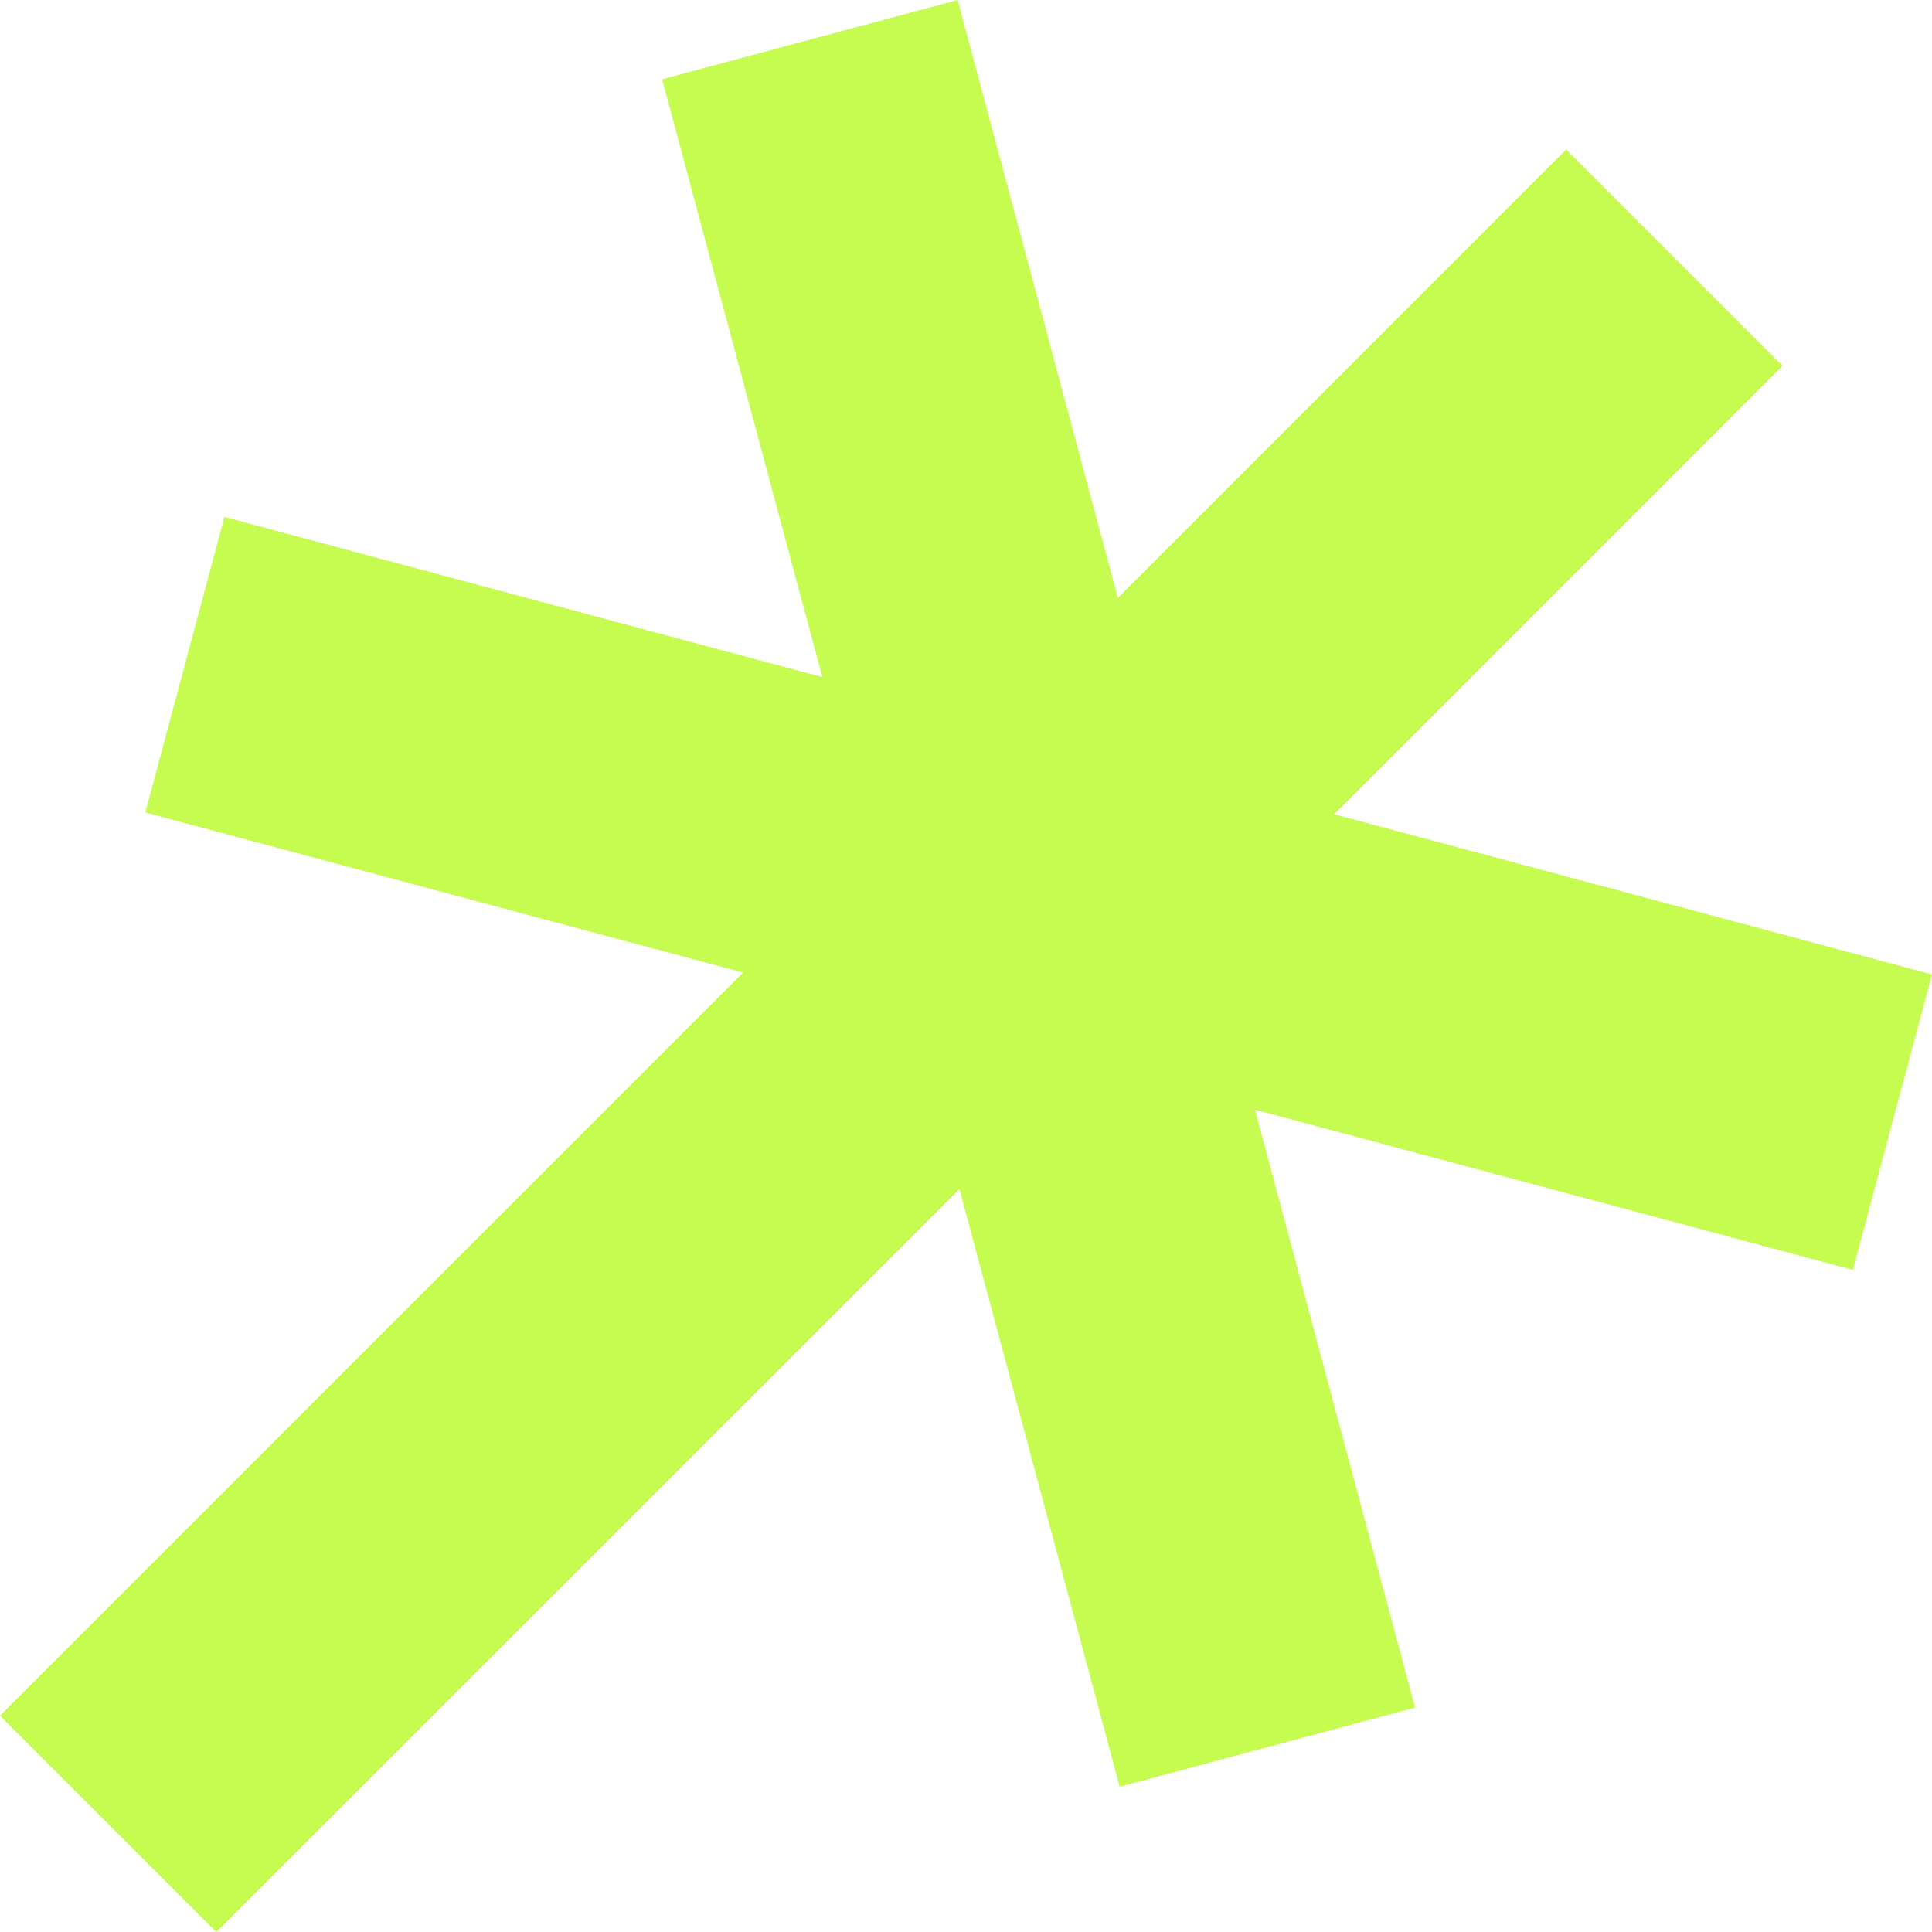
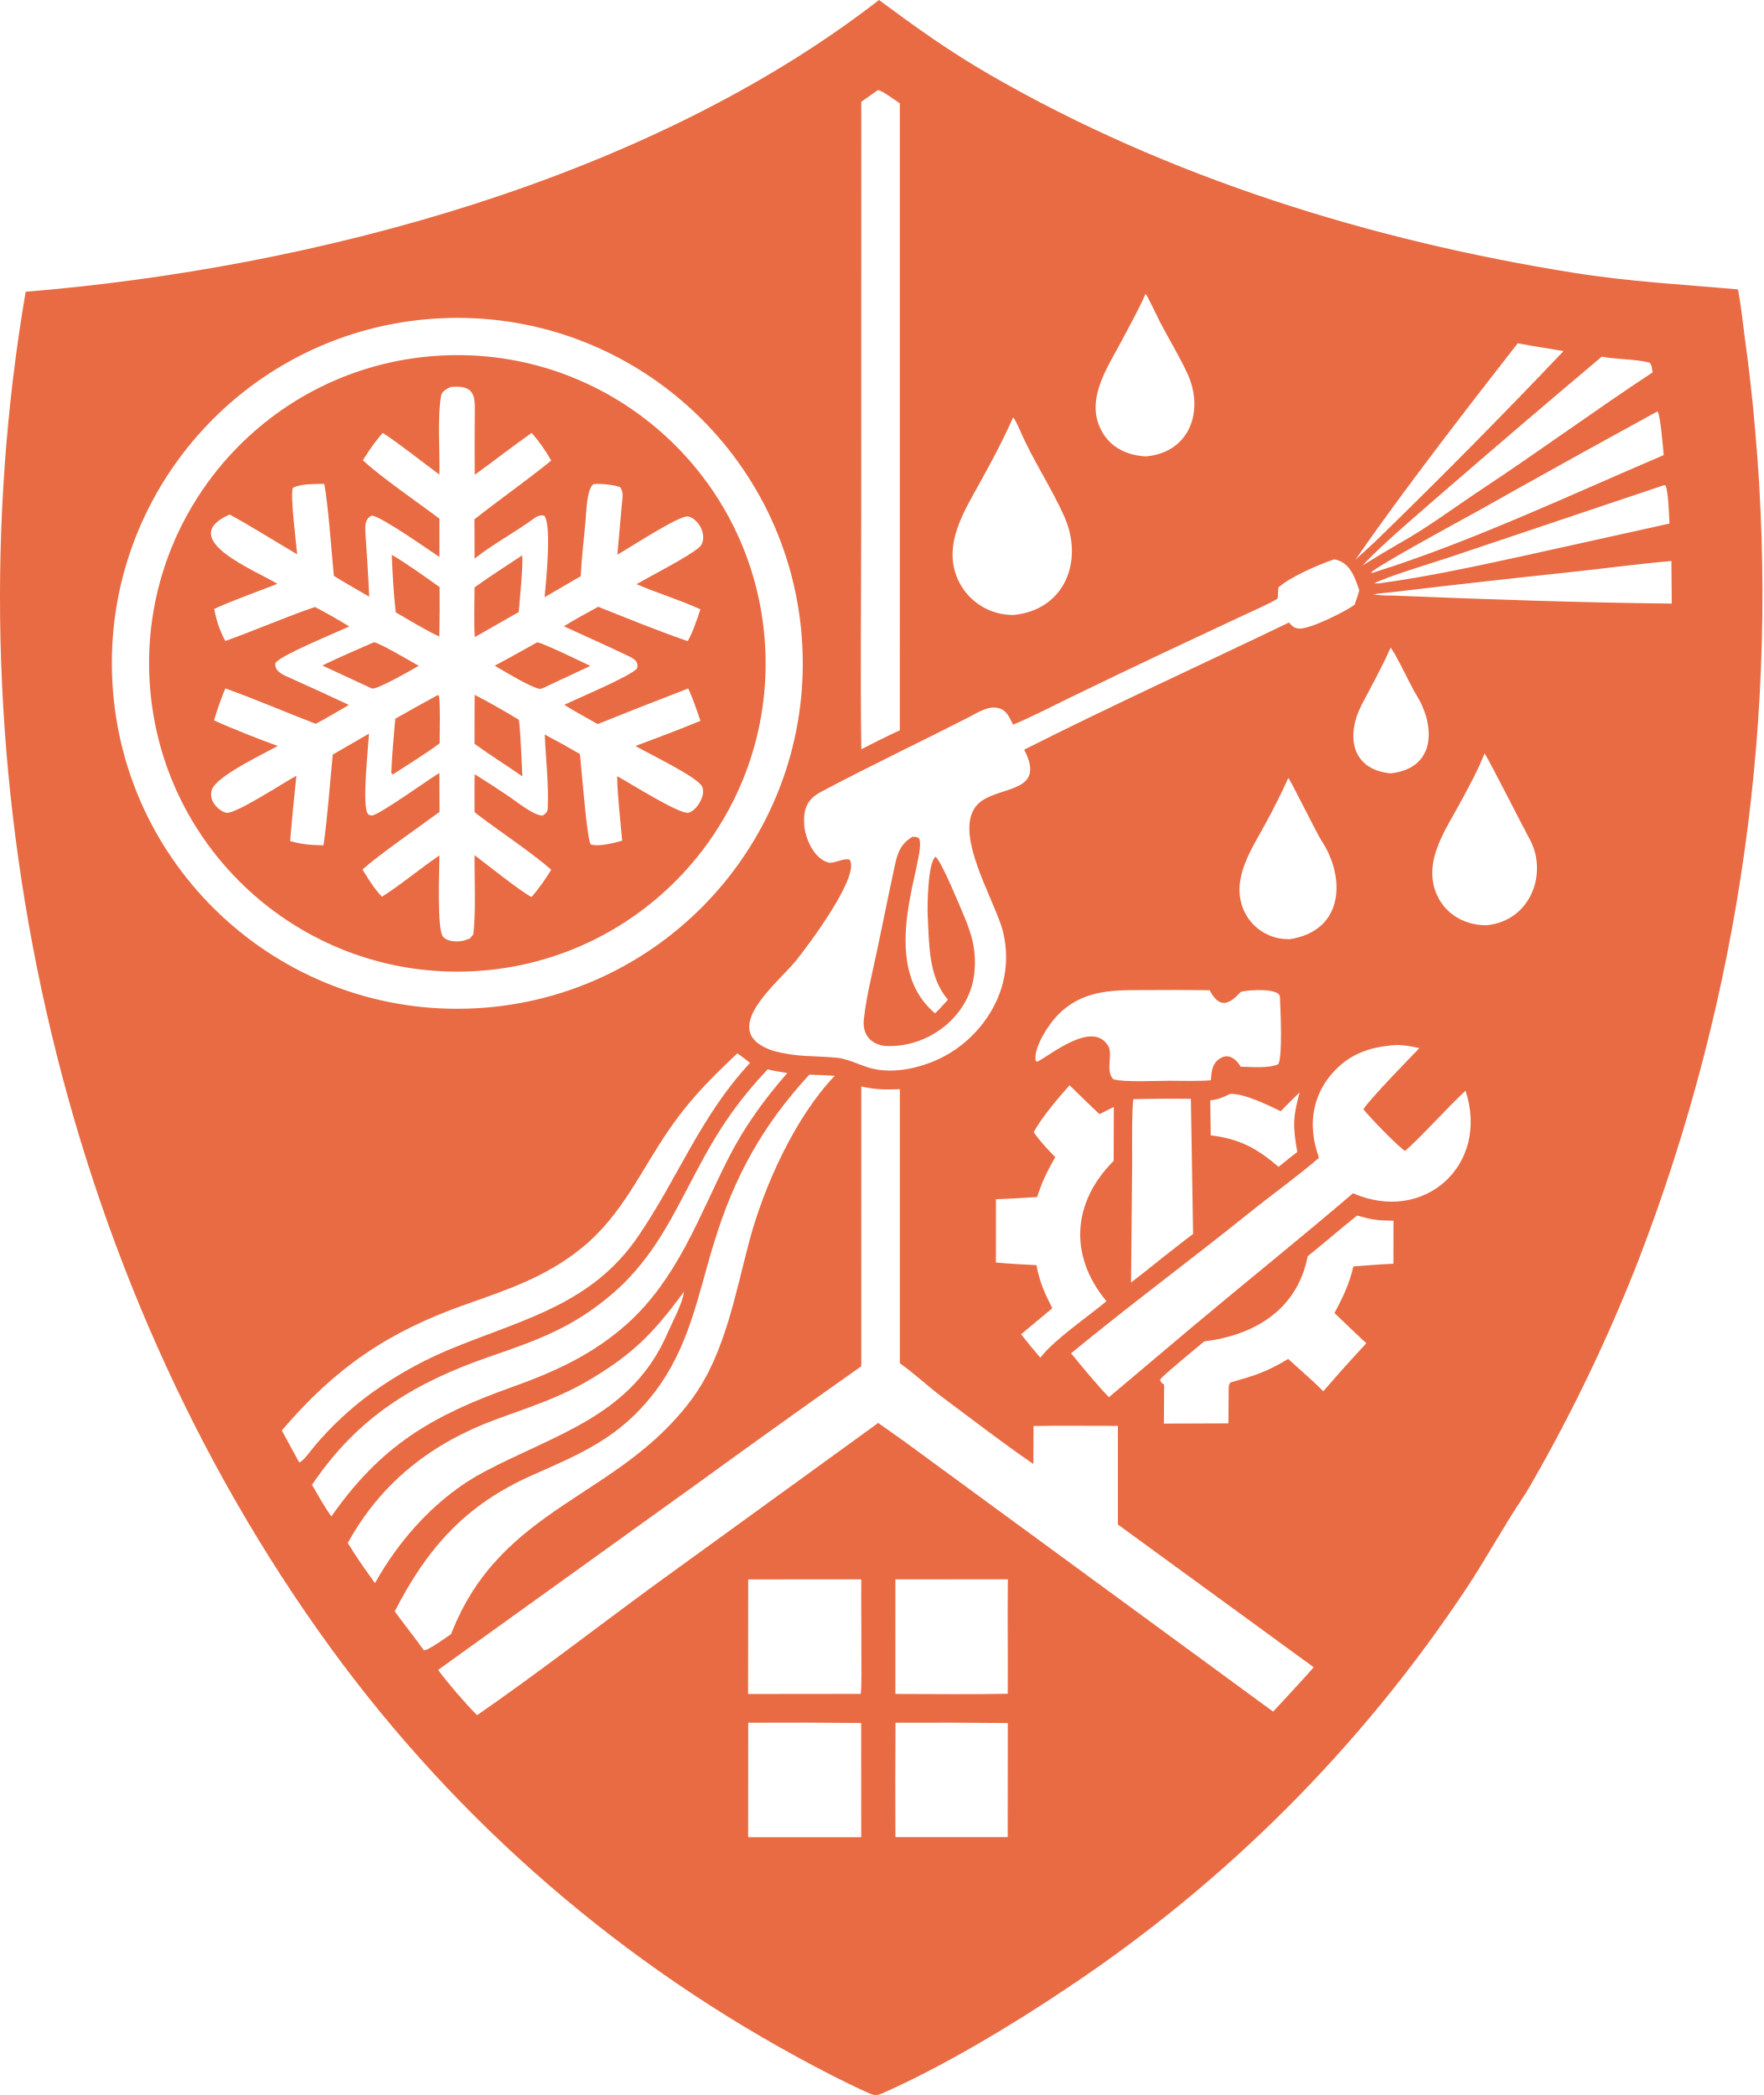
- <svg xmlns="http://www.w3.org/2000/svg" fill="none" viewBox="0 0 180 180">
-   <path d="M172.629 118.314L116.922 103.385L131.841 159.092L104.316 166.463L89.387 110.776L20.154 180L0 159.846L69.234 90.613L13.537 75.694L20.908 48.159L76.615 63.088L61.686 7.381L89.221 0L104.15 55.707L145.917 13.929L166.071 34.083L124.303 75.86L180 90.789L172.629 118.314Z" fill="#c6fb50" />
+ <svg xmlns="http://www.w3.org/2000/svg" width="921" height="1094" viewBox="0 0 921 1094" fill="none">
+   <path d="M459.013 0C478.386 14.366 495.814 26.862 517.073 39.131C610.082 92.799 716.163 125.623 821.859 142.457C851.151 147.123 878.516 148.527 907.576 151.128C908.996 158.444 910.013 167.967 911.011 175.508C913.295 191.938 915.149 208.425 916.564 224.953C929.606 372.125 908.739 520.33 855.56 658.178C840.014 697.977 821.553 736.571 800.325 773.646C798.776 776.321 797.152 779.187 795.438 781.746C784.839 797.519 775.967 814.101 765.423 829.935C710.665 912.351 640.048 983.036 557.687 1037.88C528.994 1057.21 491.82 1079.51 460.305 1093.32C457.042 1094.56 455.921 1094.01 452.792 1092.61C440.235 1086.97 427.895 1080.49 415.831 1073.91C316.851 1019.94 231.556 944.001 166.497 851.929C25.616 653.095 -27.478 391.522 13.402 152.352C163.608 140.05 338.395 93.633 459.013 0ZM449.695 899.735C430.038 899.527 410.376 899.479 390.716 899.589L390.679 959.38L449.725 959.386L449.695 899.735ZM526.27 899.761C506.725 899.553 487.18 899.503 467.629 899.607C467.507 919.513 467.489 939.419 467.58 959.325L526.215 959.344L526.27 899.761ZM449.759 713.461C421.257 733.563 392.892 753.855 364.668 774.349L228.788 872.018C234.327 879.463 242.521 888.991 249.113 895.665C278.869 875.153 311.567 849.876 340.897 828.366L458.607 743.048L472.537 752.931L664.819 893.798C671.591 886.371 679.545 878.122 685.993 870.628L583.768 796.11L583.755 744.591C569.226 744.597 554.187 744.414 539.701 744.652L539.615 764.484C523.683 753.592 507.762 741.266 492.241 729.712C484.709 724.109 477.692 717.374 469.904 711.894V568.773C461.442 569.012 457.92 569.068 449.752 567.359L449.759 713.461ZM467.564 824.728L467.558 884.568C486.882 884.574 506.966 884.862 526.229 884.488C526.4 864.582 526.057 844.566 526.302 824.703L467.564 824.728ZM390.708 824.756L390.656 884.596L449.49 884.535C450.065 878.259 449.741 869.674 449.784 863.208C449.863 850.405 449.631 837.54 449.753 824.719L390.708 824.756ZM422.612 561.188C398.139 587.817 383.493 614.33 372.887 648.882C364.254 677.005 359.955 703.646 341.294 727.722C323.482 750.701 303.504 759.054 278.004 770.326C243.373 785.64 223.231 808.02 206.14 841.451C211.057 848.248 216.527 855.027 221.281 861.713C223.267 862.214 233.238 854.868 235.568 853.294C261.795 785.702 323.573 782.584 361.9 729.718C378.625 706.652 384.058 675.168 391.333 647.927C398.979 619.308 415.193 583.396 435.901 561.781C431.402 561.518 427.116 561.279 422.612 561.188ZM357.157 674.586C342.128 694.822 332.151 705.82 309.676 719.468C292.615 729.828 277.584 734.365 259.257 741.106C225.586 753.493 199.163 773.884 181.605 805.754C184.323 810.064 186.876 814.155 189.853 818.312L195.807 826.713C209.169 802.705 229.099 781.152 252.769 768.605C290.384 748.663 329.91 739.441 348.632 696.06C350.968 690.647 356.552 680.391 357.157 674.586ZM400.861 558.391C386.761 573.472 377.529 586.348 367.597 604.368C353.05 630.758 343.278 655.515 319.543 675.807C299.549 692.896 281.254 699.668 256.996 707.977C216.9 721.717 187.146 739.456 162.937 775.367C165.906 780.523 169.595 787.154 173.049 791.862C198.782 755.02 225.399 739.333 266.843 724.521C289.408 716.457 309.582 707.413 327.556 691.224C353.724 667.662 364.666 635.92 380.065 605.403C388.418 588.847 398.818 574.378 411.102 560.356C409.022 559.995 402.619 558.985 400.861 558.391ZM384.956 550.125C371.414 563.002 361.307 572.891 350.515 588.253C334.696 610.767 325.428 634.158 303.581 651.841C285.304 666.634 265.435 673.345 243.605 681.018C202.661 695.401 175.25 714.064 147.144 746.993L156.247 763.666C158.125 763.414 162.562 757.145 164.254 755.131C173.055 744.71 183.074 735.378 194.097 727.345C208.038 717.346 223.171 709.129 239.146 702.877C275.018 688.47 309.565 680.258 333.142 645.742C354.352 614.686 365.509 583.275 391.643 555.036C390.526 554.166 385.921 550.45 384.956 550.125ZM708.659 634.766C699.921 641.721 691.557 649.044 682.869 656C677.523 683.768 655.241 697.22 628.838 700.49C625.023 703.717 608.241 717.364 605.773 720.384C606.287 722.49 607.898 722.766 607.898 723.231C607.91 728.803 607.794 738.177 607.788 743.4L641.47 743.278L641.593 726.323C641.728 723.893 641.348 723.666 642.481 721.945C655.161 718.296 661.187 716.588 672.667 709.626C678.607 714.99 685.428 720.911 691.037 726.495C698.353 718.009 705.836 709.663 713.477 701.458C707.997 696.254 702.254 690.945 696.871 685.673C701.2 677.523 704.636 670.463 706.711 661.315C713.569 660.826 720.801 660.201 727.634 659.913L727.67 637.441C719.344 637.368 716.643 637.013 708.659 634.766ZM728.546 545.736C715.033 546.71 704.305 550.408 695.218 561.025C688.165 569.23 684.724 579.934 685.679 590.71C686.102 596.086 687.136 599.497 688.709 604.658C677.327 614.449 664.15 623.872 652.332 633.375C621.779 657.934 589.522 681.803 559.324 706.681C563.732 712.185 574.068 724.585 579.082 729.605L622.979 692.604C650.545 669.477 679.335 646.417 706.534 623.101C743.774 639.351 778.02 608.216 765.29 569.573C754.6 579.541 744.062 591.758 733.72 601.04C729.715 598.413 715.009 583.21 711.941 579.211C716.086 573.063 735.019 553.776 741.191 547.304C736.905 546.391 732.961 545.589 728.546 545.736ZM558.532 566.719C552.947 572.891 543.517 584.078 539.794 591.235C543.027 595.883 547.069 600.23 551.049 604.247C546.586 612.207 544.393 616.481 541.571 625.09C534.658 625.469 526.936 626.064 520.079 626.217L520.054 659.269C527.23 659.973 534.052 660.297 541.252 660.646C542.679 668.918 545.642 675.691 549.537 683.13L533.212 696.754L537.903 702.62L543.26 708.976C550.779 699.283 567.758 687.906 577.776 679.475C558.054 655.803 559.891 627.765 581.548 606.212L581.633 578.034L574.139 581.812C568.873 576.846 563.669 571.819 558.532 566.719ZM621.874 573.808C611.864 573.691 601.852 573.752 591.847 573.991C590.929 578.933 591.223 602.016 591.204 608.09L590.617 669.737C596.305 665.359 601.938 660.907 607.516 656.389C612.592 652.458 617.901 648.19 623.02 644.375L621.874 573.808ZM678.684 570.414C675.402 573.635 671.949 576.942 668.808 580.272C662.25 577.125 649.526 570.861 642.38 571.229C638.401 573.157 636.545 574.07 631.984 574.578L632.235 592.861C647.071 594.655 656.366 599.572 667.638 609.326L673.566 604.544L677.435 601.556C675.09 588.471 675.084 583.291 678.684 570.414ZM631.649 517.074C619.77 516.944 607.885 516.926 596 517.021C579.426 516.978 564.859 517.406 552.435 529.963C547.604 534.849 539.662 546.997 540.801 553.824L541.56 554.467C548.547 551.044 570.455 532.547 578.672 546.121C581.385 550.591 576.995 559.17 581.391 563.578C586.7 565.256 603.978 564.356 610.702 564.368C617.333 564.393 625.826 564.65 632.291 564.111C632.775 559.507 632.665 555.832 636.731 552.948C641.409 549.624 645.597 553.034 647.863 557.026C653.698 557.137 662.411 557.987 667.475 555.74C669.887 552.058 668.626 526.253 668.35 520.513C668.117 515.791 651.544 516.88 647.967 517.937C641.808 524.605 636.884 526.956 631.649 517.074ZM696.713 292.086C689.06 294.663 674.01 301.037 667.721 306.674C667.262 307.085 667.47 311.28 667.158 312.6C662.89 315.292 652.542 319.799 647.588 322.131L607.856 340.765C591.14 348.662 574.473 356.654 557.849 364.742C548.879 369.089 538.072 374.716 529.022 378.412C527.154 374.792 525.849 370.971 521.57 369.82C516.072 368.248 510.236 372.317 505.485 374.743C479.927 387.786 454.039 400.041 428.693 413.534C421.502 417.363 419.5 422.326 419.939 430.491C420.316 437.509 424.916 448.233 432.429 450.375C435.389 451.218 440.188 447.976 443.597 448.854C449.721 457.018 421.334 494.694 415.468 501.879C405.927 513.568 373.689 538.786 403.785 548.736C416.744 552.177 424.057 551.149 437.166 552.349C442.309 552.82 449.226 556.237 454.216 557.676C466.976 561.349 483.099 557.253 494.334 550.897C508.436 542.925 519.562 529.16 523.67 513.424C525.899 504.639 525.942 495.441 523.787 486.637C519.709 469.833 494.421 430.711 512.808 418.109C523.885 410.519 546.221 413.37 534.814 391.479C579.475 368.927 627.701 346.922 673.097 325.077C674.628 326.779 675.669 328.001 678.173 328.228C683.948 328.749 703.086 319.062 707.355 315.771C708.243 313.253 709.18 310.8 709.798 308.206C707.429 301.244 704.838 293.485 696.713 292.086ZM476.357 437.012C478.273 437.007 478.384 436.805 479.939 437.812C484.438 447.375 456.537 502.512 488.303 529.168C490.642 526.884 492.803 524.453 495.007 522.039C484.788 510.214 485.247 493.255 484.439 478.441C484.157 473.328 484.482 450.251 488.566 447.385C491.958 450.395 500.818 472.341 503.28 477.979C507.603 488.216 509.942 496.454 508.809 507.921C506.537 530.858 484.359 547.648 461.875 546.166C454.369 545.137 450.364 539.987 451.062 532.475C451.864 524.992 453.408 517.316 455.042 509.959C459.347 490.63 463.106 471.184 467.294 451.834C468.764 445.052 470.375 440.751 476.357 437.012ZM418.929 336.562C413.501 237.067 328.432 160.817 228.938 166.268C129.476 171.717 53.256 256.751 58.682 356.214C64.108 455.677 149.126 531.916 248.59 526.516C348.086 521.109 424.357 436.057 418.929 336.562ZM228.924 185.747C317.803 180.269 394.244 247.992 399.516 336.884C404.789 425.775 336.889 502.059 247.986 507.125C159.373 512.174 83.393 444.545 78.138 355.944C72.883 267.344 140.336 191.208 228.924 185.747ZM247.898 218.393C247.979 208.031 249.029 201 236.048 202.02L235.338 202.081C233.292 203.074 230.767 204.271 230.345 206.702C228.239 218.837 229.756 235.342 229.431 247.818C221.302 241.82 207.729 231.078 199.882 226.073C195.89 230.476 192.651 235.328 189.491 240.356C198.768 249.031 218.828 262.79 229.45 270.833L229.454 290.839C223.756 287.083 199.041 269.61 194.136 269.239C190.312 270.994 190.629 275.025 190.851 278.853C191.484 289.772 192.399 300.657 192.804 311.594C186.84 308.097 180.153 304.356 174.342 300.719C173.164 288.61 171.413 263.639 169.316 252.682C164.391 252.815 157.116 252.506 152.975 254.75C151.345 257.438 154.711 284.159 155.185 289.471C143.993 282.885 131.153 274.809 119.913 268.667C91.204 281.395 133.836 298.026 144.868 304.869C136.511 308.2 119.066 314.468 111.887 317.978C112.882 323.835 114.836 329.488 117.67 334.71C133.168 329.223 149.396 322.046 164.493 316.962C170.576 320.154 176.553 323.545 182.413 327.131C174.967 330.602 147.655 341.657 143.911 346.035C142.855 350.674 148.343 352.628 152.006 354.256C162.132 358.754 172.175 363.412 182.201 368.121C176.773 371.236 170.337 375.133 164.876 377.972C149.276 371.961 133.288 365.088 117.673 359.484C115.395 364.933 113.428 370.508 111.782 376.179C120.742 380.295 135.619 386.134 145.04 389.54C137.435 393.794 112.947 405.298 110.602 412.481C109.865 414.737 110.235 417.061 111.431 419.089C112.828 421.458 115.456 423.823 118.203 424.427C122.651 425.403 148.814 408.262 154.773 405.092C153.553 416.435 152.464 427.792 151.509 439.16C157.891 441.029 162.256 441.258 168.902 441.417C171.091 426.91 172.225 408.96 173.782 394.022L192.669 383.12C192.347 389.921 188.865 421.087 192.118 425.002C192.777 425.795 193.384 425.692 194.334 425.883C199.329 424.687 222.796 407.677 229.437 403.634L229.504 423.984C219.824 431.128 197.655 446.515 189.293 454.037C191.952 458.499 195.789 464.632 199.479 468.268C209.652 461.797 219.426 453.501 229.45 446.706C229.442 453.532 227.989 485.439 231.431 489.241C233.263 491.263 236.543 491.675 239.105 491.61C241.367 491.553 243.257 490.903 245.337 490.075C245.825 489.51 246.417 488.823 247.115 488.015C248.586 476.959 247.667 457.484 247.819 446.552C254.202 451.432 271.378 465.09 277.496 468.446C281.13 464.405 285.021 458.834 287.862 454.165C277.227 444.82 259.556 433.283 247.792 424.125C247.805 417.652 247.705 410.717 247.855 404.281C254 408.087 260.063 412.023 266.039 416.087C270.085 418.856 278.891 425.968 283.385 425.893C284.832 424.98 285.909 424.051 286.008 422.079C286.616 410.033 284.941 395.594 284.468 383.576C290.671 386.831 296.8 390.225 302.851 393.754C303.66 401.519 306.403 436.968 308.365 440.865C312.288 442.399 320.765 440.155 324.905 439.016C324.068 429.459 322.312 414.551 322.277 405.317C328.094 408.349 355.29 425.772 359.726 424.356C362.415 423.497 364.755 420.452 365.926 418.009C366.968 415.835 367.566 413.35 366.746 410.999C364.992 405.976 337.718 393.095 331.865 389.552C342.917 385.413 354.858 380.945 365.786 376.404C363.898 371.066 361.79 364.538 359.369 359.528C343.567 365.609 327.809 371.804 312.096 378.112C306.817 375.082 299.688 371.257 294.69 368.059C301.983 364.495 328.957 353.305 332.688 349.045C333.601 345.665 331.37 344.129 328.475 342.729C317.266 337.306 305.736 332.294 294.461 327.014C300.38 323.372 306.302 320.18 312.394 316.85C327.782 322.992 343.517 329.404 359.155 334.799C362.042 329.567 363.779 323.855 365.758 318.196C354.962 313.228 343.2 309.706 332.365 305.043C339.769 300.797 359.894 290.519 365.234 285.721C366.183 284.867 366.489 284.174 366.872 282.964C367.7 280.353 366.874 277.037 365.538 274.739C364.291 272.597 361.852 270.183 359.327 269.702C354.849 268.851 328.222 286.455 322.373 289.64C323.187 280.661 324.01 271.661 324.791 262.678C325.055 259.655 325.699 256.85 323.785 254.374C320.496 253.138 313.475 252.394 309.965 252.791C306.429 255.083 306.197 267.15 305.822 271.4C304.962 281.135 303.722 291.146 303.249 300.889L284.391 311.864C285.084 304.147 288.172 274.312 284.245 269.289C282.309 268.813 280.585 269.444 278.985 270.634C269.355 277.79 256.987 284.338 247.831 291.716L247.747 271.186C260.879 260.814 274.938 251.011 287.849 240.513C284.95 235.354 281.525 230.511 277.626 226.061C267.495 233.21 257.893 240.729 247.896 247.948C247.813 238.119 247.821 228.224 247.898 218.393ZM672.739 406.25C669.169 414.149 665.299 421.91 661.148 429.517C653.996 442.83 643.294 457.93 648.755 473.443C651.045 480.085 656.023 485.461 662.464 488.264C666.517 490.021 669.078 490.3 673.351 490.466C702.068 486.139 702.693 458.1 690.104 439.033C687.514 435.108 674.037 407.507 672.739 406.25ZM775.209 393.438C771.646 402.477 767.715 409.47 763.239 417.889C755.34 432.757 742.531 449.839 750.344 467.276C754.936 477.589 765.033 483.13 776.085 483.166C799.665 481.008 808.561 455.43 798.532 437.73C796.076 433.389 776.49 394.663 775.209 393.438ZM247.867 362.82C254.735 366.35 264.608 371.949 270.992 375.903C271.975 384.317 272.279 396.678 272.762 405.412C264.467 399.638 256.045 394.394 247.801 388.42C247.76 379.887 247.781 371.353 247.867 362.82ZM229.132 363.336C230.011 365.23 229.573 384.581 229.57 388.131C223.676 392.745 211.777 400.053 205.277 404.319C204.72 404.295 205.084 404.363 204.328 403.743C204.578 394.853 205.68 384.307 206.408 375.322C213.76 371.122 221.159 367.002 228.6 362.961L229.132 363.336ZM726.139 338.211C721.798 348.196 716.171 358.225 711.107 367.931C702.884 383.678 705.242 401.824 726.182 403.849C750.349 401.154 749.498 378.464 739.438 362.621C736.976 358.739 728.282 340.157 726.139 338.211ZM449.755 53.147L449.725 271.272C449.719 310.973 449.217 351.678 449.774 391.248L458.683 386.731C462.222 385.031 466.33 382.924 469.875 381.376L469.882 53.981C467.525 52.372 460.82 47.456 458.53 46.984L449.755 53.147ZM280.579 335.383C283.977 335.951 304.166 345.79 308.255 347.744L285.408 358.427C283.938 359.239 283.604 359.287 281.973 359.775C277.123 359.014 263.324 350.508 258.32 347.616C265.722 343.725 273.26 339.452 280.579 335.383ZM195.236 335.383C197.739 335.453 215.233 345.747 218.663 347.678C215.063 349.782 197.04 360.139 194.255 359.562L168.312 347.521C176.644 343.403 186.649 339.218 195.236 335.383ZM272.617 290.039C273.389 293.302 271.277 314.674 270.884 319.606L247.96 332.687C247.373 327.807 247.779 312.384 247.814 306.723C255.558 301.134 264.619 295.358 272.617 290.039ZM204.581 289.703C212.141 294.095 222.372 301.448 229.557 306.572C229.633 315.164 229.579 323.757 229.397 332.347C223.843 330.012 212.354 323.048 206.657 319.761C205.569 310.4 204.917 299.115 204.581 289.703ZM529.061 217.906C523.66 230.136 517.691 241.24 511.201 252.943C503.033 267.672 492.764 284.245 499.744 301.541C503.001 309.514 509.382 315.807 517.397 318.957C521.383 320.51 524.622 320.989 528.853 321.17C556.167 318.773 565.982 292.727 555.825 269.886C548.936 254.384 539.385 240.388 532.662 224.79C532.018 223.3 530.034 218.954 529.061 217.906ZM872.788 292.961C856.329 294.35 837.788 296.867 821.09 298.655C789.722 301.961 758.372 305.486 727.047 309.23L727.046 309.227C723.667 309.506 720.298 309.881 716.937 310.351C720.66 310.894 722.655 310.982 725.991 310.999L727.511 311.003L727.512 311.008C775.051 312.924 825.628 314.726 872.977 315.182L872.788 292.961ZM868.671 253.447L756.968 290.988C750.305 293.238 722.643 301.618 717.64 304.654C718.045 304.652 719.856 304.672 720.194 304.618C745.451 301.191 769.857 295.851 794.753 290.46L871.776 273.401C871.574 269.786 871.206 255.542 869.602 253.398L868.671 253.447ZM865.531 214.828C834.095 232.014 802.763 249.39 771.536 266.957C763.85 271.199 720.286 294.829 715.913 298.956C717.327 299.175 716.612 299.231 718.063 298.701C768.321 282.902 820.361 258.292 868.763 237.66C868.494 234.558 867.025 216.294 865.531 214.828ZM836.427 186.258C809.284 209.127 782.294 232.18 755.456 255.415C743.804 265.555 721.431 284.5 711.554 295.24C717.775 291.388 724.052 287.616 730.371 283.927C745.188 275.755 759.883 264.676 774.039 255.308C803.895 235.546 833.097 214.151 862.971 194.46C862.5 191.937 862.781 190.948 861.355 189.353C854.307 187.474 843.824 187.695 836.427 186.258ZM792.545 179.258C765.469 213.969 733.054 255.826 707.796 292.256C712.211 288.186 717.275 283.726 721.488 279.519C753.762 248.083 785.424 216.018 816.45 183.343C808.576 181.901 800.266 180.796 792.545 179.258ZM598.211 153.453C594.458 161.944 590.098 169.643 585.83 177.77C578.85 191.055 567.62 206.885 574.049 222.495C578.335 232.904 587.533 237.681 598.223 238.338C621.368 236.428 628.961 214.424 620.077 195.127C615.839 185.92 610.536 177.379 605.871 168.396C604.541 165.843 599.424 154.887 598.211 153.453Z" fill="#E96B43" />
</svg>
